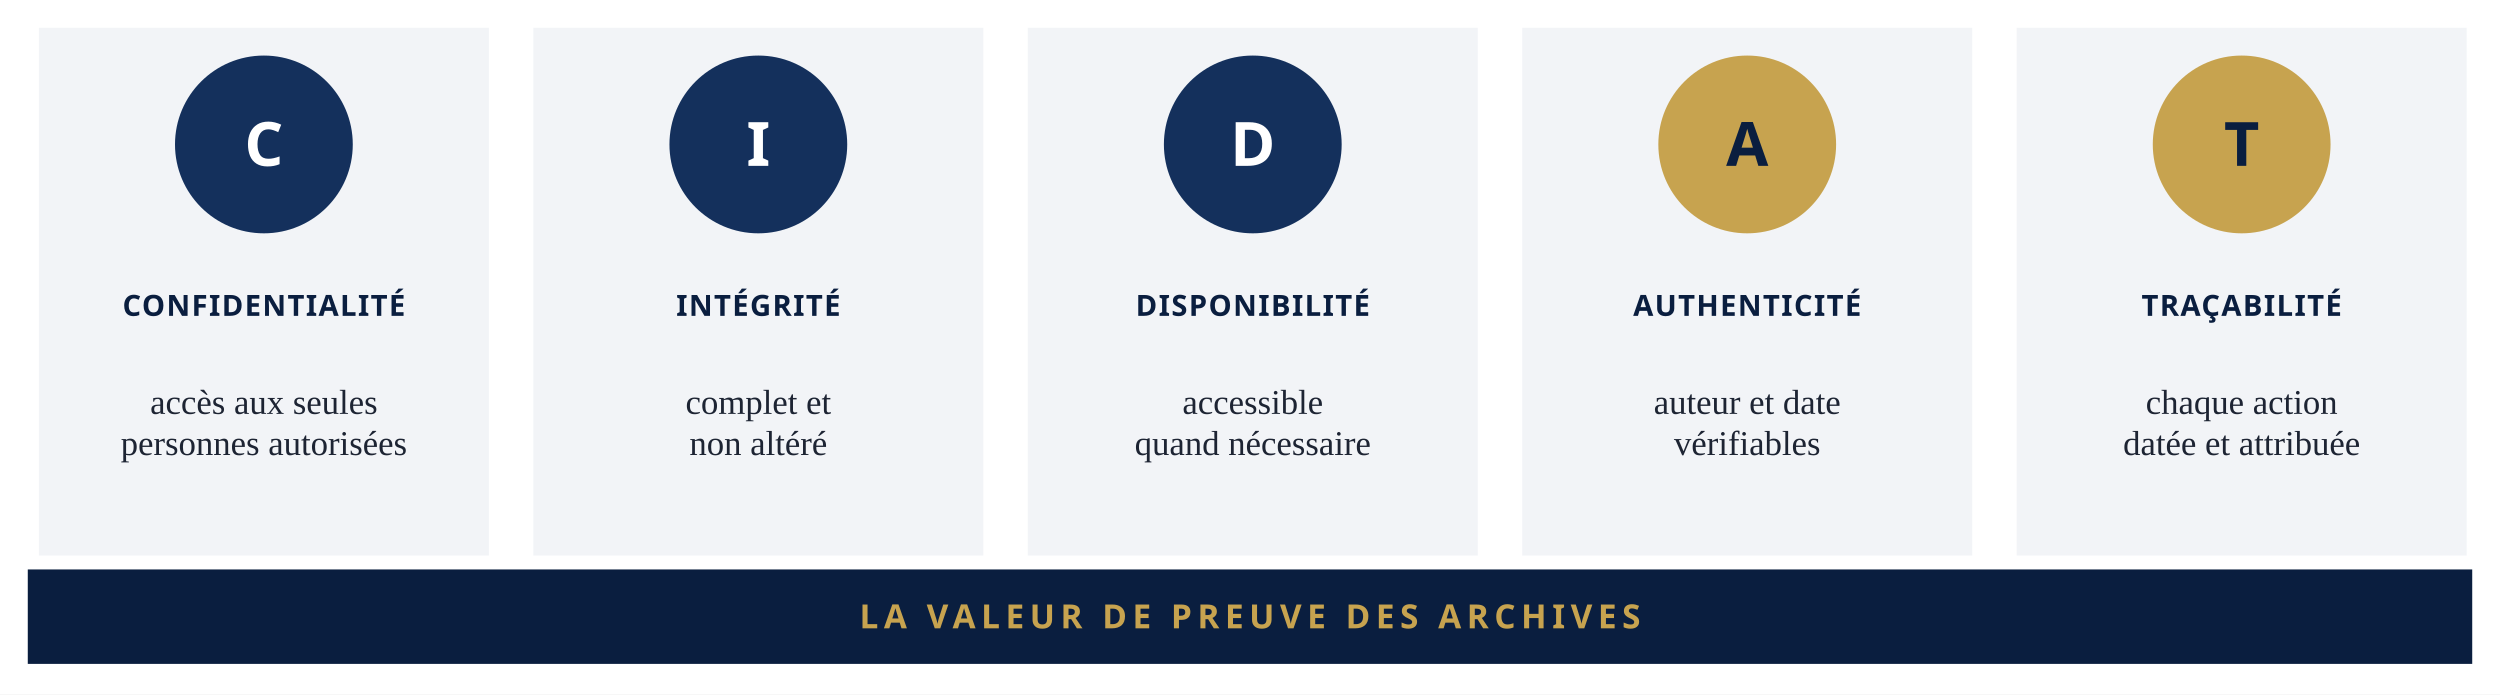
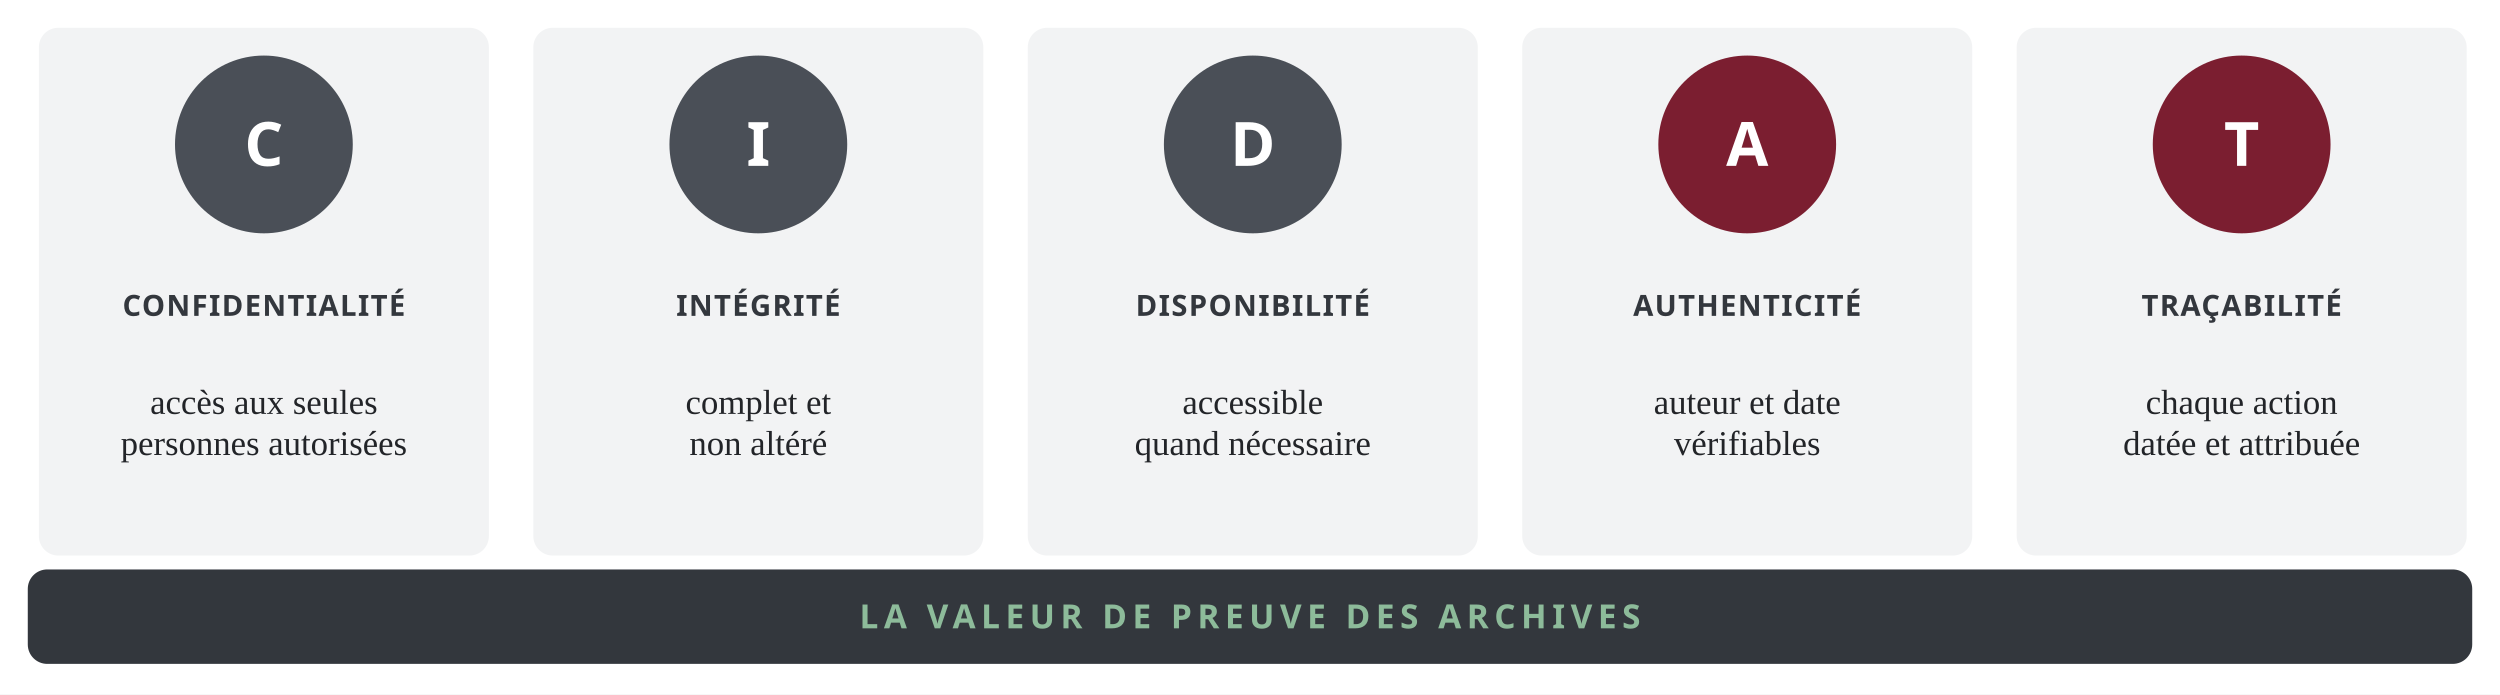
<svg xmlns="http://www.w3.org/2000/svg" viewBox="0 0 900 250" width="900" height="250">
  <defs>
    <marker id="ar" viewBox="0 0 10 10" refX="9" refY="5" markerWidth="7" markerHeight="7" orient="auto-start-reverse">
-       <path d="M0 0L10 5L0 10z" fill="#0A1E3F" />
+       <path d="M0 0L10 5L0 10z" fill="#33373D" />
    </marker>
    <marker id="arg" viewBox="0 0 10 10" refX="9" refY="5" markerWidth="7" markerHeight="7" orient="auto-start-reverse">
-       <path d="M0 0L10 5L0 10z" fill="#C7A34F" />
+       <path d="M0 0L10 5L0 10z" fill="#2D5A3B" />
    </marker>
  </defs>
  <rect width="900" height="250" fill="white" />
-   <rect x="10" y="205" width="880" height="34" rx="0" fill="#0A1E3F" stroke="none" stroke-width="1" />
-   <text x="450" y="226.2" font-family="Montserrat" font-size="12" font-weight="800" fill="#C7A34F" text-anchor="middle" letter-spacing="2">LA VALEUR DE PREUVE DES ARCHIVES</text>
-   <rect x="14" y="10" width="162" height="190" rx="0" fill="#F2F4F7" stroke="none" stroke-width="1" />
-   <circle cx="95" cy="52" r="32" fill="#14305C" />
+   <rect x="10" y="205" width="880" height="34" rx="7" fill="#33373D" stroke="none" stroke-width="1" />
+   <text x="450" y="226.2" font-family="Montserrat" font-size="12" font-weight="800" fill="#8DBB9A" text-anchor="middle" letter-spacing="2">LA VALEUR DE PREUVE DES ARCHIVES</text>
+   <rect x="14" y="10" width="162" height="190" rx="7" fill="#F2F3F4" stroke="none" stroke-width="1" />
+   <circle cx="95" cy="52" r="32" fill="#4A4F57" />
  <text x="95" y="59.7" font-family="Montserrat" font-size="22" font-weight="800" fill="white" text-anchor="middle" letter-spacing="0.5">C</text>
-   <text x="95" y="113.7" font-family="Montserrat" font-size="10.5" font-weight="800" fill="#0A1E3F" text-anchor="middle" letter-spacing="0.5">CONFIDENTIALITÉ</text>
-   <text x="95" y="149.0" font-family="Source Sans 3" font-size="12.5" font-weight="400" fill="#1D2433" text-anchor="middle" letter-spacing="0">accès aux seules</text>
-   <text x="95" y="163.8" font-family="Source Sans 3" font-size="12.5" font-weight="400" fill="#1D2433" text-anchor="middle" letter-spacing="0">personnes autorisées</text>
-   <rect x="192" y="10" width="162" height="190" rx="0" fill="#F2F4F7" stroke="none" stroke-width="1" />
-   <circle cx="273" cy="52" r="32" fill="#14305C" />
+   <text x="95" y="113.7" font-family="Montserrat" font-size="10.5" font-weight="800" fill="#33373D" text-anchor="middle" letter-spacing="0.5">CONFIDENTIALITÉ</text>
+   <text x="95" y="149.0" font-family="Source Sans 3" font-size="12.5" font-weight="400" fill="#222428" text-anchor="middle" letter-spacing="0">accès aux seules</text>
+   <text x="95" y="163.8" font-family="Source Sans 3" font-size="12.5" font-weight="400" fill="#222428" text-anchor="middle" letter-spacing="0">personnes autorisées</text>
+   <rect x="192" y="10" width="162" height="190" rx="7" fill="#F2F3F4" stroke="none" stroke-width="1" />
+   <circle cx="273" cy="52" r="32" fill="#4A4F57" />
  <text x="273" y="59.7" font-family="Montserrat" font-size="22" font-weight="800" fill="white" text-anchor="middle" letter-spacing="0.5">I</text>
-   <text x="273" y="113.7" font-family="Montserrat" font-size="10.5" font-weight="800" fill="#0A1E3F" text-anchor="middle" letter-spacing="0.5">INTÉGRITÉ</text>
-   <text x="273" y="149.0" font-family="Source Sans 3" font-size="12.5" font-weight="400" fill="#1D2433" text-anchor="middle" letter-spacing="0">complet et</text>
-   <text x="273" y="163.8" font-family="Source Sans 3" font-size="12.5" font-weight="400" fill="#1D2433" text-anchor="middle" letter-spacing="0">non altéré</text>
-   <rect x="370" y="10" width="162" height="190" rx="0" fill="#F2F4F7" stroke="none" stroke-width="1" />
-   <circle cx="451" cy="52" r="32" fill="#14305C" />
+   <text x="273" y="113.7" font-family="Montserrat" font-size="10.5" font-weight="800" fill="#33373D" text-anchor="middle" letter-spacing="0.5">INTÉGRITÉ</text>
+   <text x="273" y="149.0" font-family="Source Sans 3" font-size="12.5" font-weight="400" fill="#222428" text-anchor="middle" letter-spacing="0">complet et</text>
+   <text x="273" y="163.8" font-family="Source Sans 3" font-size="12.5" font-weight="400" fill="#222428" text-anchor="middle" letter-spacing="0">non altéré</text>
+   <rect x="370" y="10" width="162" height="190" rx="7" fill="#F2F3F4" stroke="none" stroke-width="1" />
+   <circle cx="451" cy="52" r="32" fill="#4A4F57" />
  <text x="451" y="59.7" font-family="Montserrat" font-size="22" font-weight="800" fill="white" text-anchor="middle" letter-spacing="0.5">D</text>
-   <text x="451" y="113.7" font-family="Montserrat" font-size="10.5" font-weight="800" fill="#0A1E3F" text-anchor="middle" letter-spacing="0.5">DISPONIBILITÉ</text>
-   <text x="451" y="149.0" font-family="Source Sans 3" font-size="12.5" font-weight="400" fill="#1D2433" text-anchor="middle" letter-spacing="0">accessible</text>
-   <text x="451" y="163.8" font-family="Source Sans 3" font-size="12.5" font-weight="400" fill="#1D2433" text-anchor="middle" letter-spacing="0">quand nécessaire</text>
-   <rect x="548" y="10" width="162" height="190" rx="0" fill="#F2F4F7" stroke="none" stroke-width="1" />
-   <circle cx="629" cy="52" r="32" fill="#C7A34F" />
-   <text x="629" y="59.7" font-family="Montserrat" font-size="22" font-weight="800" fill="#0A1E3F" text-anchor="middle" letter-spacing="0.5">A</text>
-   <text x="629" y="113.7" font-family="Montserrat" font-size="10.5" font-weight="800" fill="#0A1E3F" text-anchor="middle" letter-spacing="0.5">AUTHENTICITÉ</text>
-   <text x="629" y="149.0" font-family="Source Sans 3" font-size="12.5" font-weight="400" fill="#1D2433" text-anchor="middle" letter-spacing="0">auteur et date</text>
-   <text x="629" y="163.8" font-family="Source Sans 3" font-size="12.5" font-weight="400" fill="#1D2433" text-anchor="middle" letter-spacing="0">vérifiables</text>
-   <rect x="726" y="10" width="162" height="190" rx="0" fill="#F2F4F7" stroke="none" stroke-width="1" />
-   <circle cx="807" cy="52" r="32" fill="#C7A34F" />
-   <text x="807" y="59.7" font-family="Montserrat" font-size="22" font-weight="800" fill="#0A1E3F" text-anchor="middle" letter-spacing="0.5">T</text>
-   <text x="807" y="113.7" font-family="Montserrat" font-size="10.5" font-weight="800" fill="#0A1E3F" text-anchor="middle" letter-spacing="0.5">TRAÇABILITÉ</text>
-   <text x="807" y="149.0" font-family="Source Sans 3" font-size="12.5" font-weight="400" fill="#1D2433" text-anchor="middle" letter-spacing="0">chaque action</text>
-   <text x="807" y="163.8" font-family="Source Sans 3" font-size="12.5" font-weight="400" fill="#1D2433" text-anchor="middle" letter-spacing="0">datée et attribuée</text>
-   <text x="270" y="4.3" font-family="Source Sans 3" font-size="1" font-weight="400" fill="#1D2433" text-anchor="middle" letter-spacing="0" />
+   <text x="451" y="113.7" font-family="Montserrat" font-size="10.5" font-weight="800" fill="#33373D" text-anchor="middle" letter-spacing="0.5">DISPONIBILITÉ</text>
+   <text x="451" y="149.0" font-family="Source Sans 3" font-size="12.5" font-weight="400" fill="#222428" text-anchor="middle" letter-spacing="0">accessible</text>
+   <text x="451" y="163.8" font-family="Source Sans 3" font-size="12.5" font-weight="400" fill="#222428" text-anchor="middle" letter-spacing="0">quand nécessaire</text>
+   <rect x="548" y="10" width="162" height="190" rx="7" fill="#F2F3F4" stroke="none" stroke-width="1" />
+   <circle cx="629" cy="52" r="32" fill="#7B1E30" />
+   <text x="629" y="59.7" font-family="Montserrat" font-size="22" font-weight="800" fill="white" text-anchor="middle" letter-spacing="0.5">A</text>
+   <text x="629" y="113.7" font-family="Montserrat" font-size="10.5" font-weight="800" fill="#33373D" text-anchor="middle" letter-spacing="0.5">AUTHENTICITÉ</text>
+   <text x="629" y="149.0" font-family="Source Sans 3" font-size="12.5" font-weight="400" fill="#222428" text-anchor="middle" letter-spacing="0">auteur et date</text>
+   <text x="629" y="163.8" font-family="Source Sans 3" font-size="12.5" font-weight="400" fill="#222428" text-anchor="middle" letter-spacing="0">vérifiables</text>
+   <rect x="726" y="10" width="162" height="190" rx="7" fill="#F2F3F4" stroke="none" stroke-width="1" />
+   <circle cx="807" cy="52" r="32" fill="#7B1E30" />
+   <text x="807" y="59.7" font-family="Montserrat" font-size="22" font-weight="800" fill="white" text-anchor="middle" letter-spacing="0.5">T</text>
+   <text x="807" y="113.7" font-family="Montserrat" font-size="10.5" font-weight="800" fill="#33373D" text-anchor="middle" letter-spacing="0.5">TRAÇABILITÉ</text>
+   <text x="807" y="149.0" font-family="Source Sans 3" font-size="12.5" font-weight="400" fill="#222428" text-anchor="middle" letter-spacing="0">chaque action</text>
+   <text x="807" y="163.8" font-family="Source Sans 3" font-size="12.5" font-weight="400" fill="#222428" text-anchor="middle" letter-spacing="0">datée et attribuée</text>
+   <text x="270" y="4.3" font-family="Source Sans 3" font-size="1" font-weight="400" fill="#222428" text-anchor="middle" letter-spacing="0" />
</svg>
